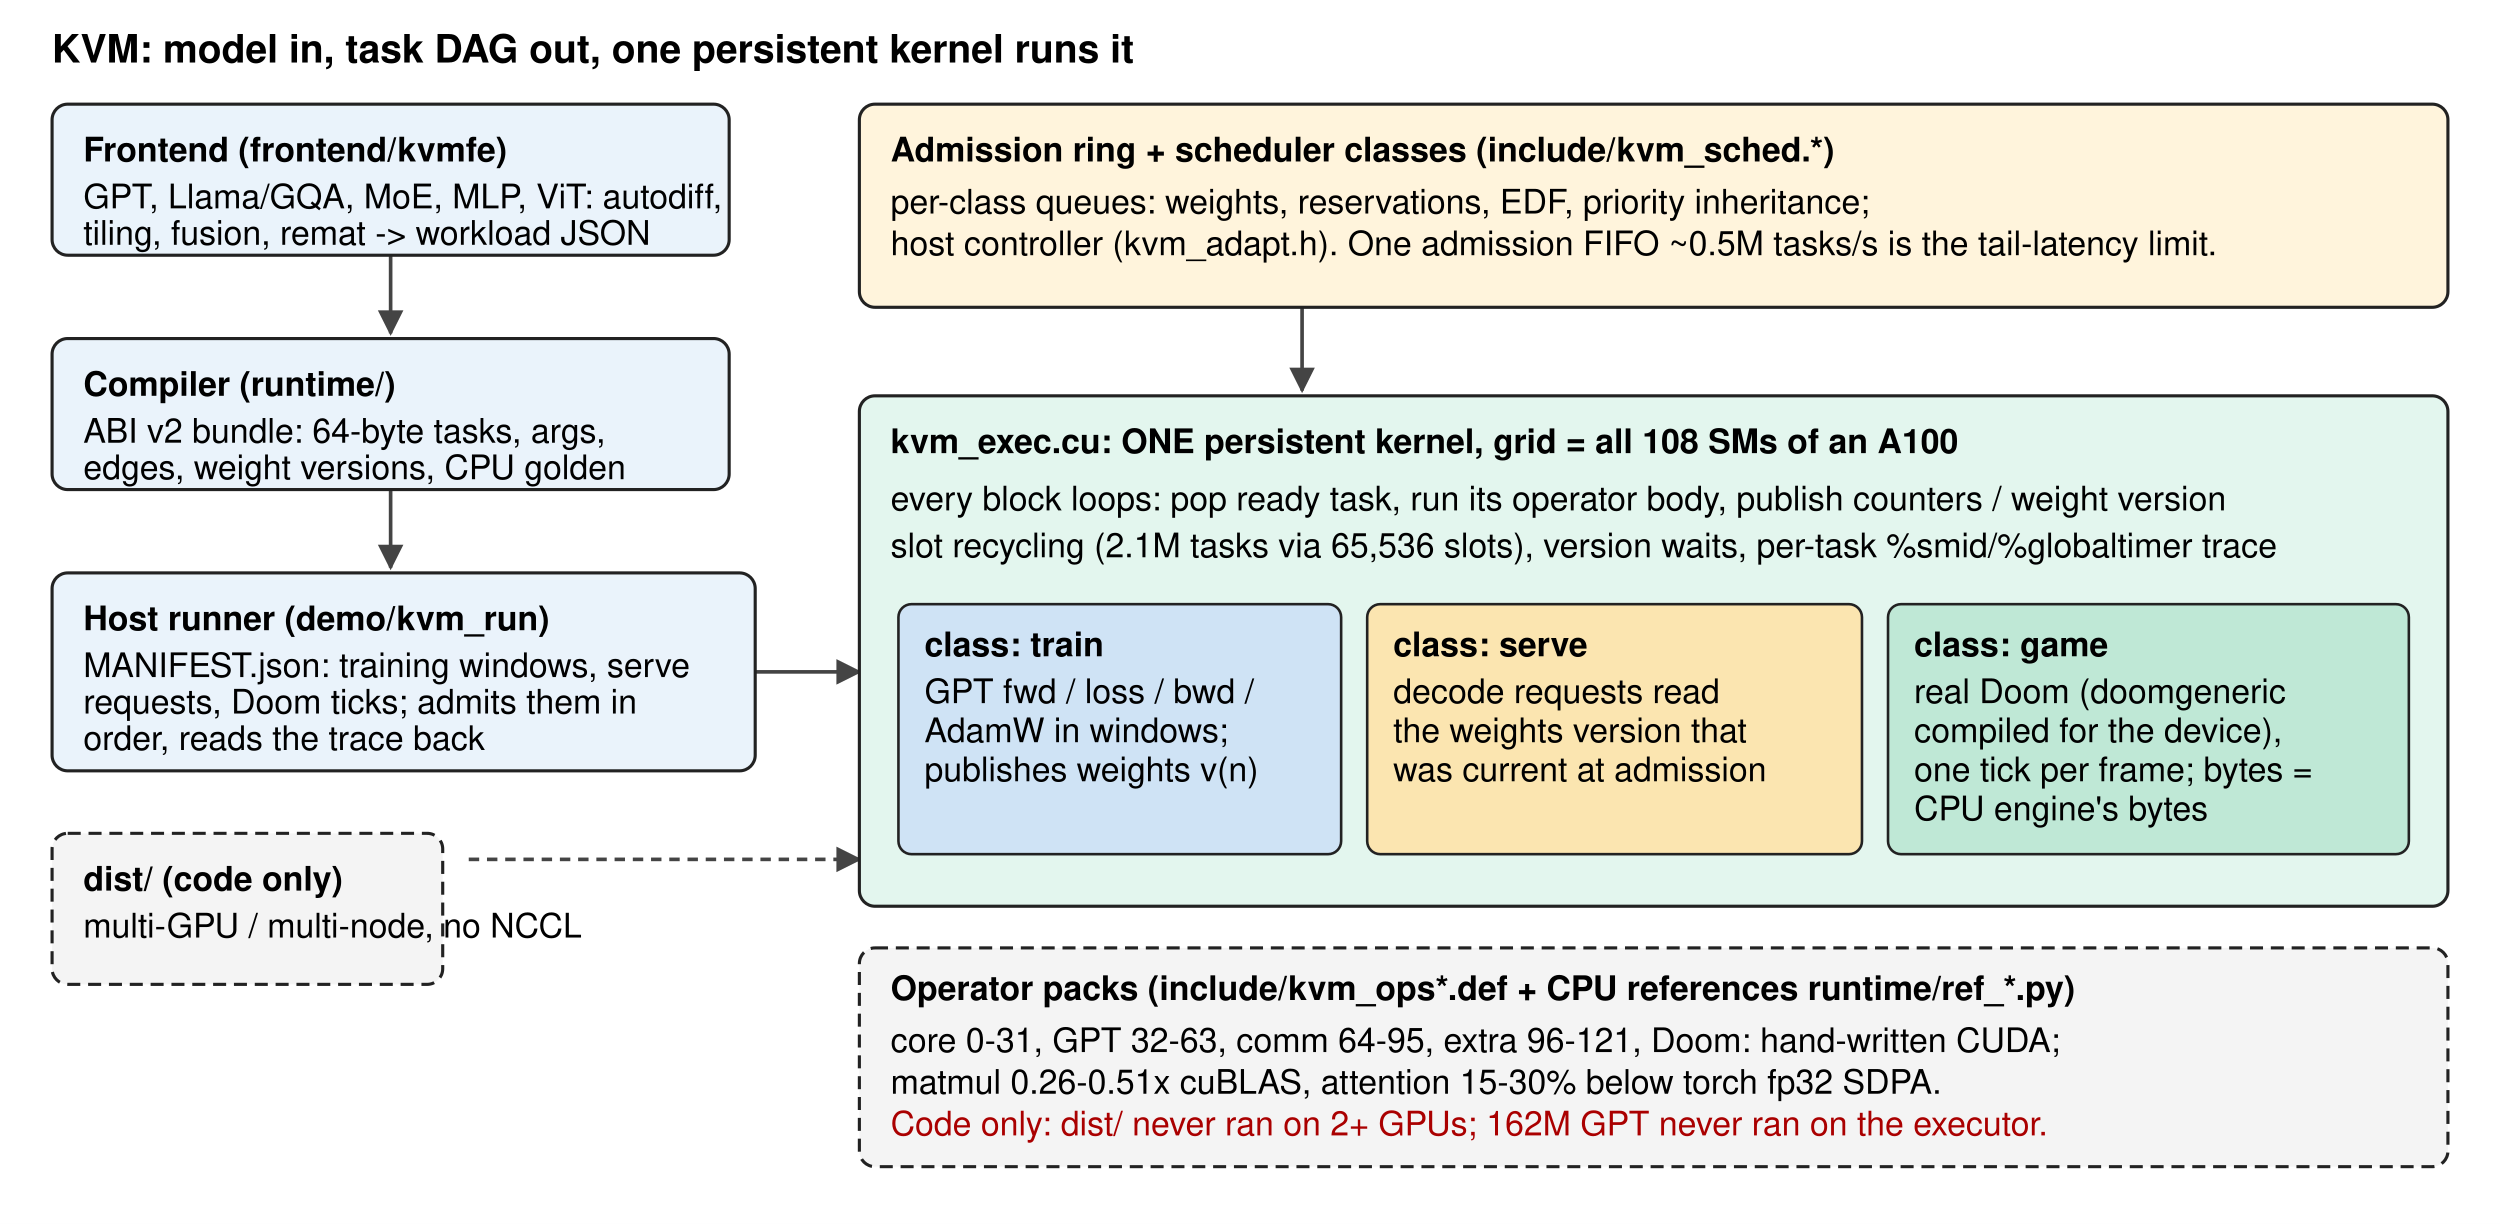
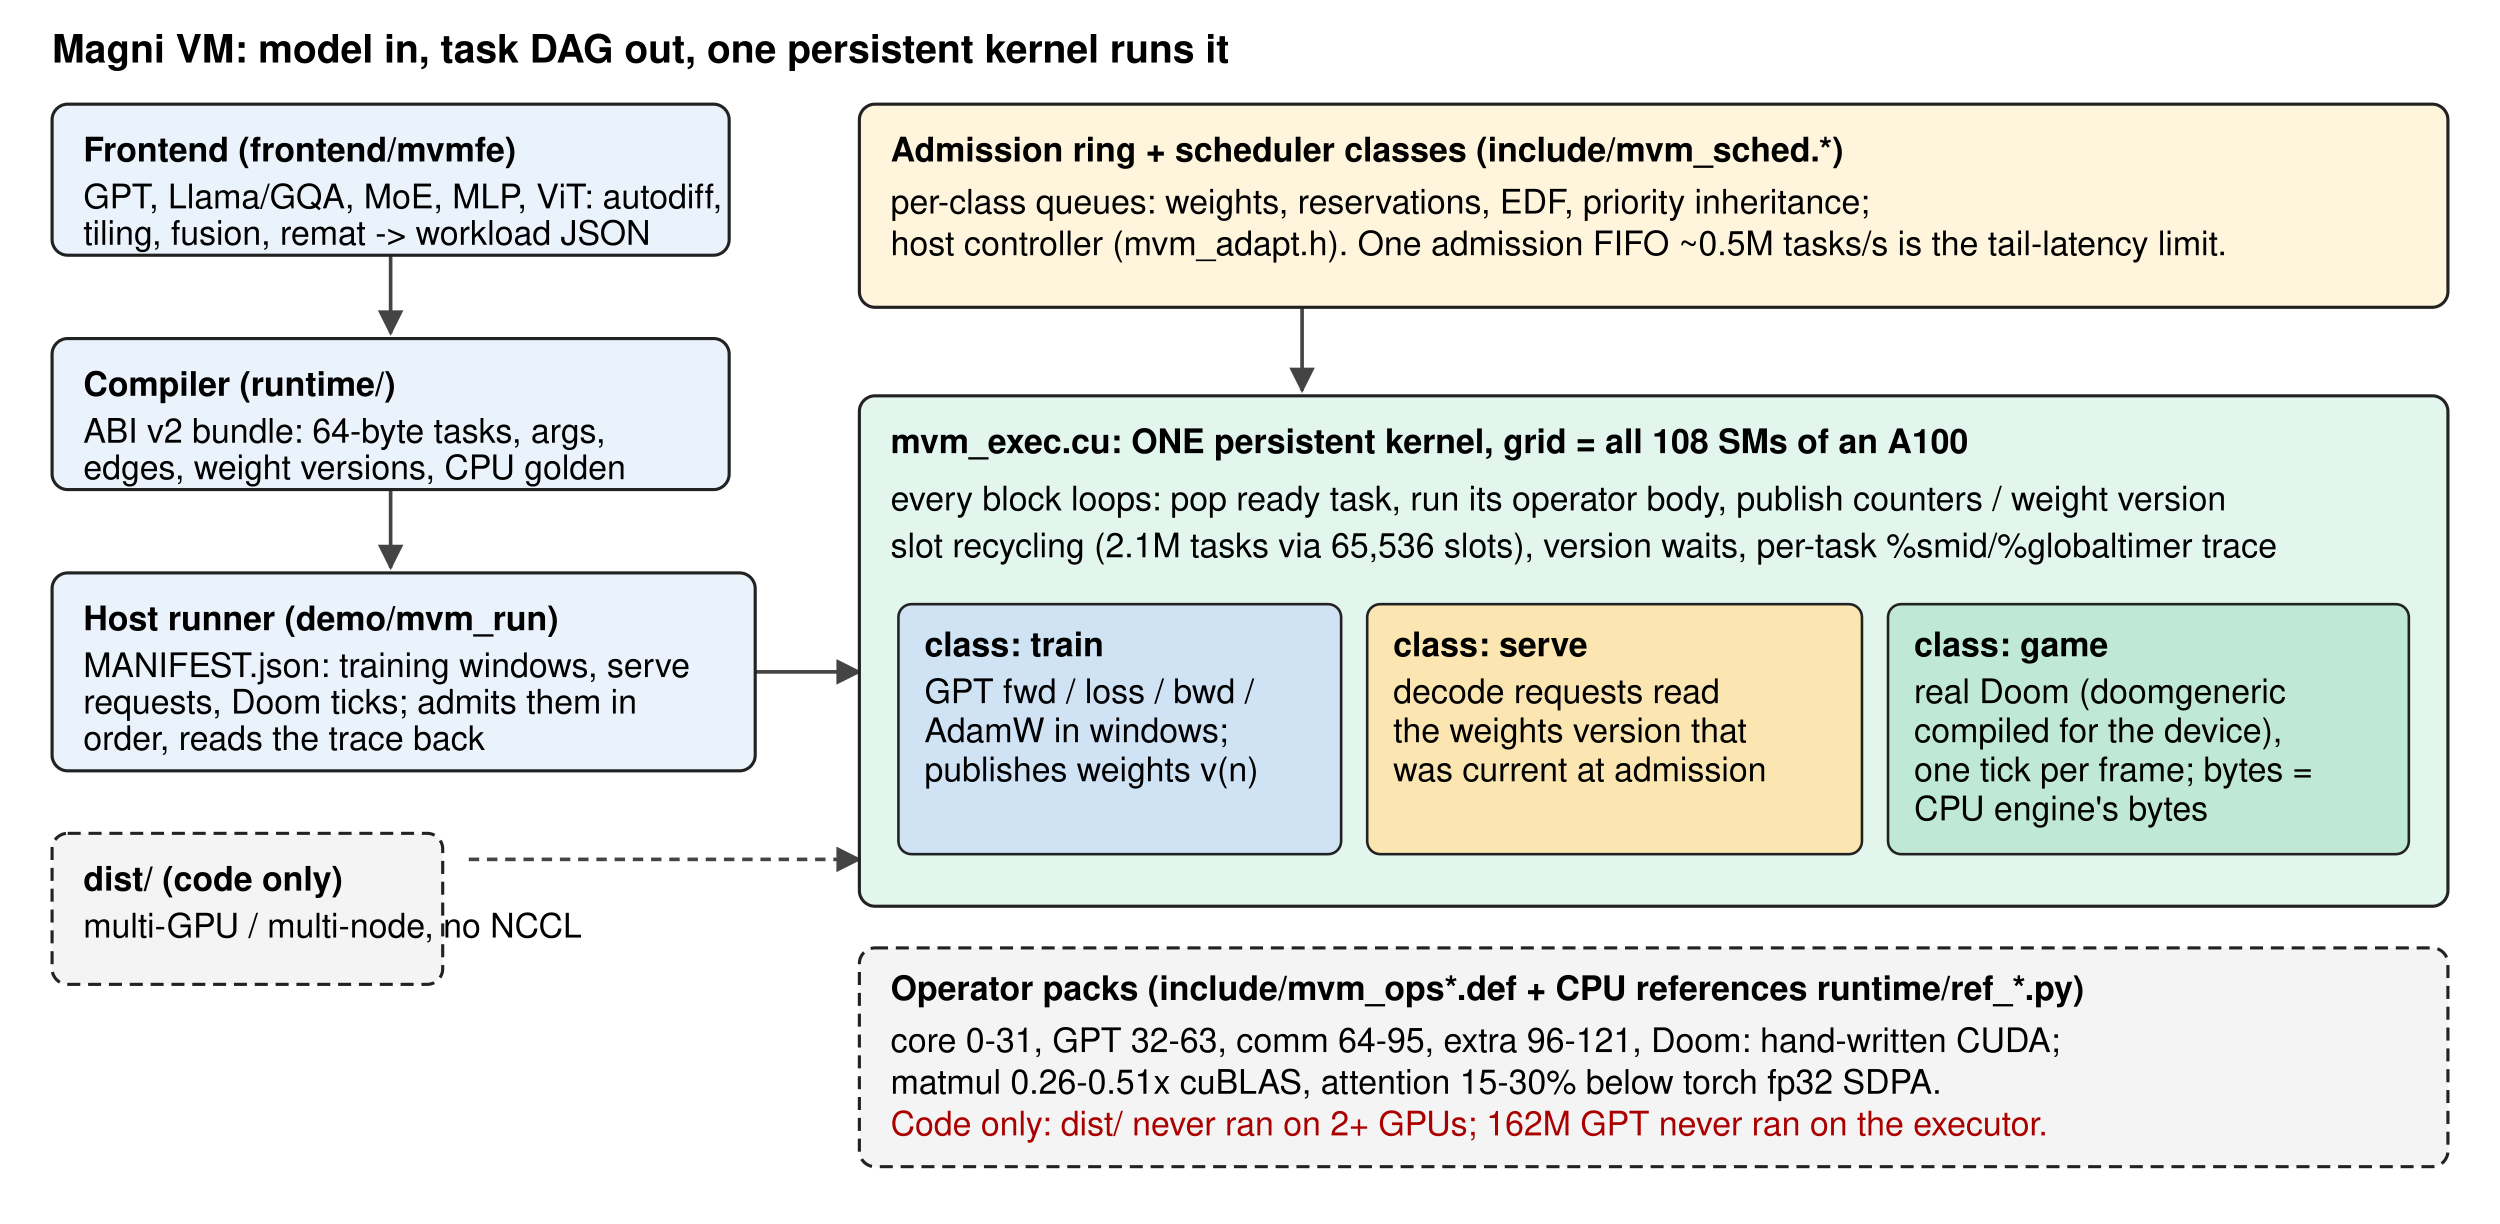
<svg xmlns="http://www.w3.org/2000/svg" viewBox="0 0 960 470" font-family="system-ui,Helvetica,Arial,sans-serif" font-size="13">
  <defs>
    <marker id="a" viewBox="0 0 10 10" refX="9" refY="5" markerWidth="7" markerHeight="7" orient="auto">
      <path d="M0 0L10 5L0 10z" fill="#444" />
    </marker>
  </defs>
  <rect width="960" height="470" fill="#ffffff" />
  <g stroke="#444" stroke-width="1.4" fill="none" marker-end="url(#a)">
    <path d="M150 98V128" />
    <path d="M150 188V218" />
    <path d="M290 258H330" />
    <path d="M500 118V150" />
    <path d="M180 330H330" stroke-dasharray="4 3" />
  </g>
-   <text x="20" y="24" font-weight="bold" font-size="15">KVM: model in, task DAG out, one persistent kernel runs it</text>
+   <text x="20" y="24" font-weight="bold" font-size="15">Magni VM: model in, task DAG out, one persistent kernel runs it</text>
  <g stroke="#222" stroke-width="1.2">
    <rect x="20" y="40" width="260" height="58" rx="6" fill="#eaf3fb" />
    <rect x="20" y="130" width="260" height="58" rx="6" fill="#eaf3fb" />
    <rect x="20" y="220" width="270" height="76" rx="6" fill="#eaf3fb" />
    <rect x="330" y="40" width="610" height="78" rx="6" fill="#fff4dc" />
    <rect x="330" y="152" width="610" height="196" rx="6" fill="#e3f6ee" />
    <rect x="330" y="364" width="610" height="84" rx="6" fill="#f4f4f4" stroke-dasharray="5 3" />
    <rect x="20" y="320" width="150" height="58" rx="6" fill="#f4f4f4" stroke-dasharray="5 3" />
  </g>
  <g>
-     <text x="32" y="62" font-weight="bold">Frontend (frontend/kvmfe)</text>
+     <text x="32" y="62" font-weight="bold">Frontend (frontend/mvmfe)</text>
    <text x="32" y="80">GPT, Llama/GQA, MoE, MLP, ViT: autodiff,</text>
    <text x="32" y="94">tiling, fusion, remat -&gt; workload JSON</text>
    <text x="32" y="152" font-weight="bold">Compiler (runtime/)</text>
    <text x="32" y="170">ABI v2 bundle: 64-byte tasks, args,</text>
    <text x="32" y="184">edges, weight versions, CPU golden</text>
-     <text x="32" y="242" font-weight="bold">Host runner (demo/kvm_run)</text>
+     <text x="32" y="242" font-weight="bold">Host runner (demo/mvm_run)</text>
    <text x="32" y="260">MANIFEST.json: training windows, serve</text>
    <text x="32" y="274">requests, Doom ticks; admits them in</text>
    <text x="32" y="288">order, reads the trace back</text>
-     <text x="342" y="62" font-weight="bold">Admission ring + scheduler classes (include/kvm_sched.*)</text>
+     <text x="342" y="62" font-weight="bold">Admission ring + scheduler classes (include/mvm_sched.*)</text>
    <text x="342" y="82">per-class queues: weights, reservations, EDF, priority inheritance;</text>
-     <text x="342" y="98">host controller (kvm_adapt.h). One admission FIFO ~0.5M tasks/s is the tail-latency limit.</text>
-     <text x="342" y="174" font-weight="bold">kvm_exec.cu: ONE persistent kernel, grid = all 108 SMs of an A100</text>
+     <text x="342" y="98">host controller (mvm_adapt.h). One admission FIFO ~0.5M tasks/s is the tail-latency limit.</text>
+     <text x="342" y="174" font-weight="bold">mvm_exec.cu: ONE persistent kernel, grid = all 108 SMs of an A100</text>
    <text x="342" y="196">every block loops: pop ready task, run its operator body, publish counters / weight version</text>
    <text x="342" y="214">slot recycling (2.1M tasks via 65,536 slots), version waits, per-task %smid/%globaltimer trace</text>
  </g>
  <g stroke="#222" stroke-width="1">
    <rect x="345" y="232" width="170" height="96" rx="5" fill="#cfe3f5" />
    <rect x="525" y="232" width="190" height="96" rx="5" fill="#fbe5b0" />
    <rect x="725" y="232" width="200" height="96" rx="5" fill="#bfe8d6" />
  </g>
  <g>
    <text x="355" y="252" font-weight="bold">class: train</text>
    <text x="355" y="270">GPT fwd / loss / bwd /</text>
    <text x="355" y="285">AdamW in windows;</text>
    <text x="355" y="300">publishes weights v(n)</text>
    <text x="535" y="252" font-weight="bold">class: serve</text>
    <text x="535" y="270">decode requests read</text>
    <text x="535" y="285">the weights version that</text>
    <text x="535" y="300">was current at admission</text>
    <text x="735" y="252" font-weight="bold">class: game</text>
    <text x="735" y="270">real Doom (doomgeneric</text>
    <text x="735" y="285">compiled for the device),</text>
    <text x="735" y="300">one tick per frame; bytes =</text>
    <text x="735" y="315">CPU engine's bytes</text>
-     <text x="342" y="384" font-weight="bold">Operator packs (include/kvm_ops*.def + CPU references runtime/ref_*.py)</text>
+     <text x="342" y="384" font-weight="bold">Operator packs (include/mvm_ops*.def + CPU references runtime/ref_*.py)</text>
    <text x="342" y="404">core 0-31, GPT 32-63, comm 64-95, extra 96-121, Doom: hand-written CUDA;</text>
    <text x="342" y="420">matmul 0.26-0.51x cuBLAS, attention 15-30% below torch fp32 SDPA.</text>
    <text x="342" y="436" fill="#a00">Code only: dist/ never ran on 2+ GPUs; 162M GPT never ran on the executor.</text>
    <text x="32" y="342" font-weight="bold">dist/ (code only)</text>
    <text x="32" y="360">multi-GPU / multi-node, no NCCL</text>
  </g>
</svg>
